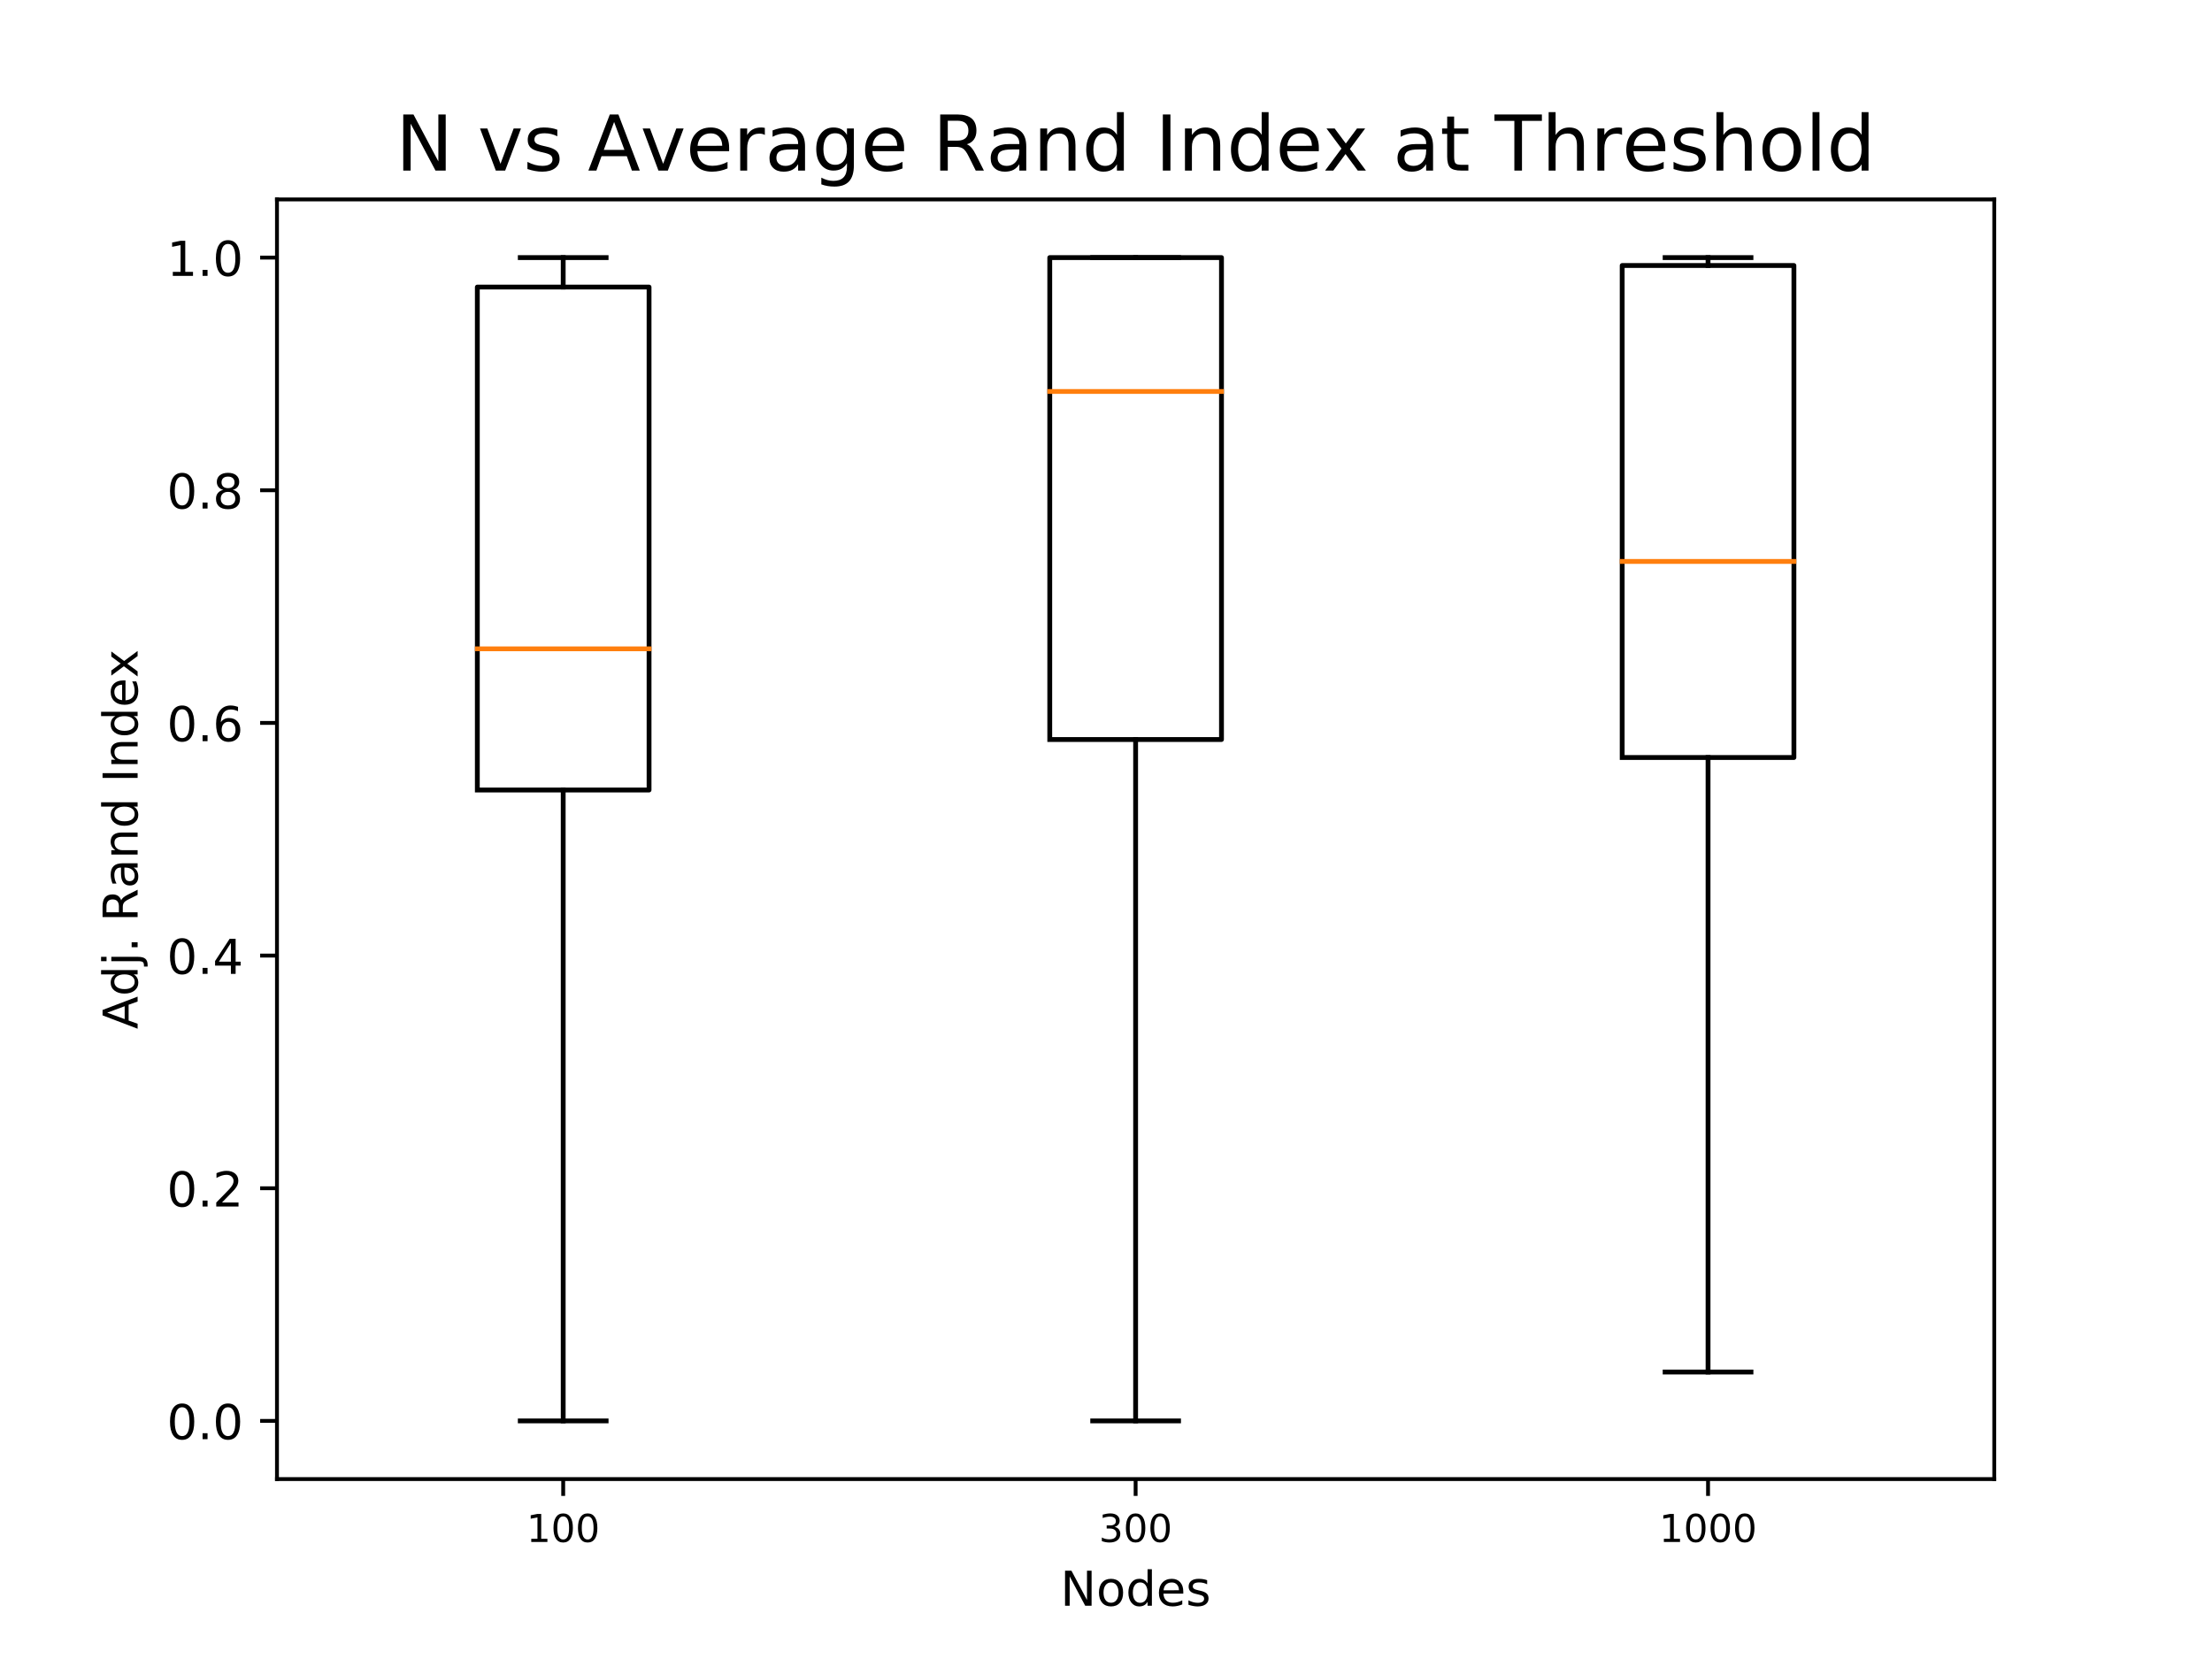
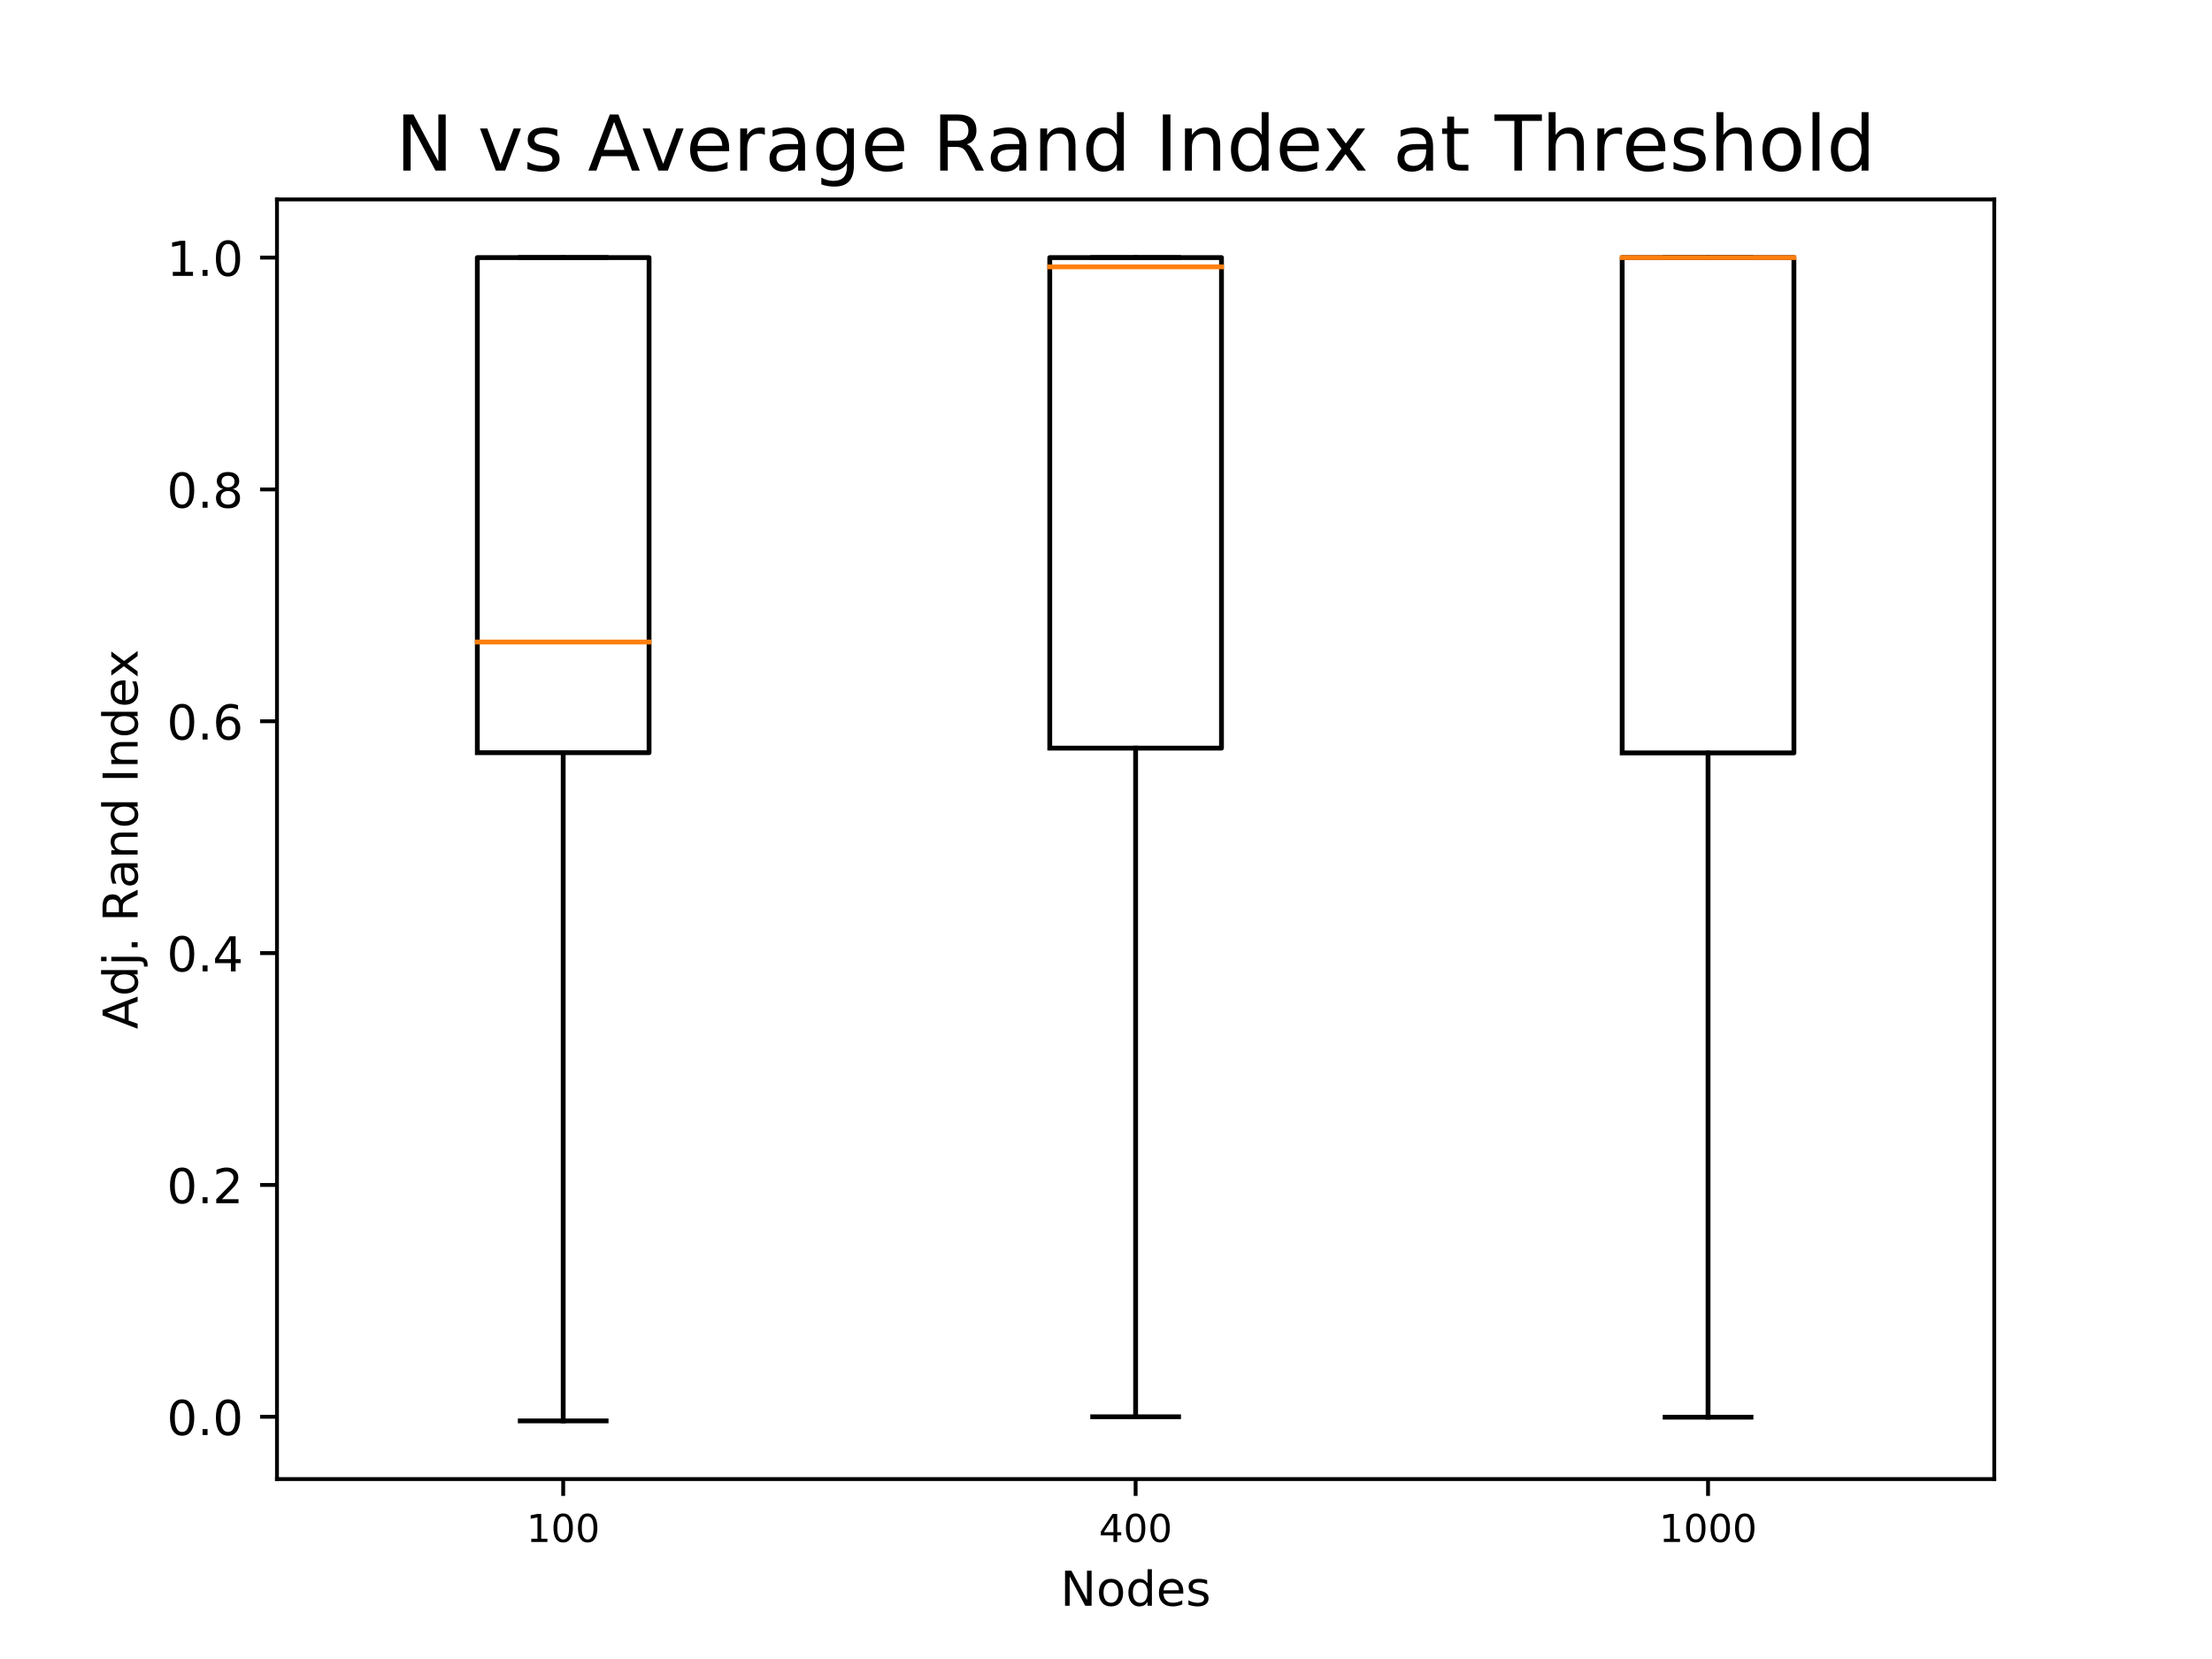
<svg xmlns="http://www.w3.org/2000/svg" xmlns:xlink="http://www.w3.org/1999/xlink" height="345pt" version="1.1" viewBox="0 0 460 345" width="460pt">
  <defs>
    <style type="text/css">
*{stroke-linecap:butt;stroke-linejoin:round;}
  </style>
  </defs>
  <g id="figure_1">
    <g id="patch_1">
      <path d="M 0 345.6  L 460.8 345.6  L 460.8 0  L 0 0  z " style="fill:#ffffff;" />
    </g>
    <g id="axes_1">
      <g id="patch_2">
        <path d="M 57.6 307.584  L 414.72 307.584  L 414.72 41.472  L 57.6 41.472  z " style="fill:#ffffff;" />
      </g>
      <g id="matplotlib.axis_1">
        <g id="xtick_1">
          <g id="line2d_1">
            <defs>
-               <path d="M 0 0  L 0 3.5  " id="mf83cf9d463" style="stroke:#000000;stroke-width:0.8;" />
-             </defs>
-             <g>
-               <use style="stroke:#000000;stroke-width:0.8;" x="117.12" xlink:href="#mf83cf9d463" y="307.584" />
+               <path d="M 0 0  L 0 3.5  " id="m5e133d4afe" style="stroke:#000000;stroke-width:0.8;" />
+             </defs>
+             <g>
+               <use style="stroke:#000000;stroke-width:0.8;" x="117.12" xlink:href="#m5e133d4afe" y="307.584" />
            </g>
          </g>
          <g id="text_1">
            <defs>
              <path d="M 12.406 8.297  L 28.516 8.297  L 28.516 63.922  L 10.984 60.406  L 10.984 69.391  L 28.422 72.906  L 38.281 72.906  L 38.281 8.297  L 54.391 8.297  L 54.391 0  L 12.406 0  z " id="DejaVuSans-31" />
              <path d="M 31.781 66.406  Q 24.172 66.406 20.328 58.906  Q 16.5 51.422 16.5 36.375  Q 16.5 21.391 20.328 13.891  Q 24.172 6.391 31.781 6.391  Q 39.453 6.391 43.281 13.891  Q 47.125 21.391 47.125 36.375  Q 47.125 51.422 43.281 58.906  Q 39.453 66.406 31.781 66.406  z M 31.781 74.219  Q 44.047 74.219 50.516 64.516  Q 56.984 54.828 56.984 36.375  Q 56.984 17.969 50.516 8.266  Q 44.047 -1.422 31.781 -1.422  Q 19.531 -1.422 13.062 8.266  Q 6.594 17.969 6.594 36.375  Q 6.594 54.828 13.062 64.516  Q 19.531 74.219 31.781 74.219  z " id="DejaVuSans-30" />
            </defs>
            <g transform="translate(109.485 320.6628)scale(0.08 -0.08)">
              <use xlink:href="#DejaVuSans-31" />
              <use x="63.623" xlink:href="#DejaVuSans-30" />
              <use x="127.246" xlink:href="#DejaVuSans-30" />
            </g>
          </g>
        </g>
        <g id="xtick_2">
          <g id="line2d_2">
            <g>
-               <use style="stroke:#000000;stroke-width:0.8;" x="236.16" xlink:href="#mf83cf9d463" y="307.584" />
+               <use style="stroke:#000000;stroke-width:0.8;" x="236.16" xlink:href="#m5e133d4afe" y="307.584" />
            </g>
          </g>
          <g id="text_2">
            <defs>
-               <path d="M 40.578 39.312  Q 47.656 37.797 51.625 33  Q 55.609 28.219 55.609 21.188  Q 55.609 10.406 48.188 4.484  Q 40.766 -1.422 27.094 -1.422  Q 22.516 -1.422 17.656 -0.516  Q 12.797 0.391 7.625 2.203  L 7.625 11.719  Q 11.719 9.328 16.594 8.109  Q 21.484 6.891 26.812 6.891  Q 36.078 6.891 40.938 10.547  Q 45.797 14.203 45.797 21.188  Q 45.797 27.641 41.281 31.266  Q 36.766 34.906 28.719 34.906  L 20.219 34.906  L 20.219 43.016  L 29.109 43.016  Q 36.375 43.016 40.234 45.922  Q 44.094 48.828 44.094 54.297  Q 44.094 59.906 40.109 62.906  Q 36.141 65.922 28.719 65.922  Q 24.656 65.922 20.016 65.031  Q 15.375 64.156 9.812 62.312  L 9.812 71.094  Q 15.438 72.656 20.344 73.438  Q 25.25 74.219 29.594 74.219  Q 40.828 74.219 47.359 69.109  Q 53.906 64.016 53.906 55.328  Q 53.906 49.266 50.438 45.094  Q 46.969 40.922 40.578 39.312  z " id="DejaVuSans-33" />
+               <path d="M 37.797 64.312  L 12.891 25.391  L 37.797 25.391  z M 35.203 72.906  L 47.609 72.906  L 47.609 25.391  L 58.016 25.391  L 58.016 17.188  L 47.609 17.188  L 47.609 0  L 37.797 0  L 37.797 17.188  L 4.891 17.188  L 4.891 26.703  z " id="DejaVuSans-34" />
            </defs>
            <g transform="translate(228.525 320.6628)scale(0.08 -0.08)">
-               <use xlink:href="#DejaVuSans-33" />
+               <use xlink:href="#DejaVuSans-34" />
              <use x="63.623" xlink:href="#DejaVuSans-30" />
              <use x="127.246" xlink:href="#DejaVuSans-30" />
            </g>
          </g>
        </g>
        <g id="xtick_3">
          <g id="line2d_3">
            <g>
-               <use style="stroke:#000000;stroke-width:0.8;" x="355.2" xlink:href="#mf83cf9d463" y="307.584" />
+               <use style="stroke:#000000;stroke-width:0.8;" x="355.2" xlink:href="#m5e133d4afe" y="307.584" />
            </g>
          </g>
          <g id="text_3">
            <g transform="translate(345.02 320.6628)scale(0.08 -0.08)">
              <use xlink:href="#DejaVuSans-31" />
              <use x="63.623" xlink:href="#DejaVuSans-30" />
              <use x="127.246" xlink:href="#DejaVuSans-30" />
              <use x="190.869" xlink:href="#DejaVuSans-30" />
            </g>
          </g>
        </g>
        <g id="text_4">
          <defs>
            <path d="M 9.812 72.906  L 23.094 72.906  L 55.422 11.922  L 55.422 72.906  L 64.984 72.906  L 64.984 0  L 51.703 0  L 19.391 60.984  L 19.391 0  L 9.812 0  z " id="DejaVuSans-4e" />
            <path d="M 30.609 48.391  Q 23.391 48.391 19.188 42.75  Q 14.984 37.109 14.984 27.297  Q 14.984 17.484 19.156 11.844  Q 23.344 6.203 30.609 6.203  Q 37.797 6.203 41.984 11.859  Q 46.188 17.531 46.188 27.297  Q 46.188 37.016 41.984 42.703  Q 37.797 48.391 30.609 48.391  z M 30.609 56  Q 42.328 56 49.016 48.375  Q 55.719 40.766 55.719 27.297  Q 55.719 13.875 49.016 6.219  Q 42.328 -1.422 30.609 -1.422  Q 18.844 -1.422 12.172 6.219  Q 5.516 13.875 5.516 27.297  Q 5.516 40.766 12.172 48.375  Q 18.844 56 30.609 56  z " id="DejaVuSans-6f" />
            <path d="M 45.406 46.391  L 45.406 75.984  L 54.391 75.984  L 54.391 0  L 45.406 0  L 45.406 8.203  Q 42.578 3.328 38.25 0.953  Q 33.938 -1.422 27.875 -1.422  Q 17.969 -1.422 11.734 6.484  Q 5.516 14.406 5.516 27.297  Q 5.516 40.188 11.734 48.094  Q 17.969 56 27.875 56  Q 33.938 56 38.25 53.625  Q 42.578 51.266 45.406 46.391  z M 14.797 27.297  Q 14.797 17.391 18.875 11.75  Q 22.953 6.109 30.078 6.109  Q 37.203 6.109 41.297 11.75  Q 45.406 17.391 45.406 27.297  Q 45.406 37.203 41.297 42.844  Q 37.203 48.484 30.078 48.484  Q 22.953 48.484 18.875 42.844  Q 14.797 37.203 14.797 27.297  z " id="DejaVuSans-64" />
            <path d="M 56.203 29.594  L 56.203 25.203  L 14.891 25.203  Q 15.484 15.922 20.484 11.062  Q 25.484 6.203 34.422 6.203  Q 39.594 6.203 44.453 7.469  Q 49.312 8.734 54.109 11.281  L 54.109 2.781  Q 49.266 0.734 44.188 -0.344  Q 39.109 -1.422 33.891 -1.422  Q 20.797 -1.422 13.156 6.188  Q 5.516 13.812 5.516 26.812  Q 5.516 40.234 12.766 48.109  Q 20.016 56 32.328 56  Q 43.359 56 49.781 48.891  Q 56.203 41.797 56.203 29.594  z M 47.219 32.234  Q 47.125 39.594 43.094 43.984  Q 39.062 48.391 32.422 48.391  Q 24.906 48.391 20.391 44.141  Q 15.875 39.891 15.188 32.172  z " id="DejaVuSans-65" />
            <path d="M 44.281 53.078  L 44.281 44.578  Q 40.484 46.531 36.375 47.5  Q 32.281 48.484 27.875 48.484  Q 21.188 48.484 17.844 46.438  Q 14.5 44.391 14.5 40.281  Q 14.5 37.156 16.891 35.375  Q 19.281 33.594 26.516 31.984  L 29.594 31.297  Q 39.156 29.25 43.188 25.516  Q 47.219 21.781 47.219 15.094  Q 47.219 7.469 41.188 3.016  Q 35.156 -1.422 24.609 -1.422  Q 20.219 -1.422 15.453 -0.562  Q 10.688 0.297 5.422 2  L 5.422 11.281  Q 10.406 8.688 15.234 7.391  Q 20.062 6.109 24.812 6.109  Q 31.156 6.109 34.562 8.281  Q 37.984 10.453 37.984 14.406  Q 37.984 18.062 35.516 20.016  Q 33.062 21.969 24.703 23.781  L 21.578 24.516  Q 13.234 26.266 9.516 29.906  Q 5.812 33.547 5.812 39.891  Q 5.812 47.609 11.281 51.797  Q 16.75 56 26.812 56  Q 31.781 56 36.172 55.266  Q 40.578 54.547 44.281 53.078  z " id="DejaVuSans-73" />
          </defs>
          <g transform="translate(220.5045 333.9249)scale(0.1 -0.1)">
            <use xlink:href="#DejaVuSans-4e" />
            <use x="74.805" xlink:href="#DejaVuSans-6f" />
            <use x="135.986" xlink:href="#DejaVuSans-64" />
            <use x="199.463" xlink:href="#DejaVuSans-65" />
            <use x="260.986" xlink:href="#DejaVuSans-73" />
          </g>
        </g>
      </g>
      <g id="matplotlib.axis_2">
        <g id="ytick_1">
          <g id="line2d_4">
            <defs>
-               <path d="M 0 0  L -3.5 0  " id="meaf7bb1269" style="stroke:#000000;stroke-width:0.8;" />
-             </defs>
-             <g>
-               <use style="stroke:#000000;stroke-width:0.8;" x="57.6" xlink:href="#meaf7bb1269" y="295.488" />
+               <path d="M 0 0  L -3.5 0  " id="m985cac7be4" style="stroke:#000000;stroke-width:0.8;" />
+             </defs>
+             <g>
+               <use style="stroke:#000000;stroke-width:0.8;" x="57.6" xlink:href="#m985cac7be4" y="294.627" />
            </g>
          </g>
          <g id="text_5">
            <defs>
              <path d="M 10.688 12.406  L 21 12.406  L 21 0  L 10.688 0  z " id="DejaVuSans-2e" />
            </defs>
-             <g transform="translate(34.69687 299.2872)scale(0.1 -0.1)">
+             <g transform="translate(34.69687 298.4261)scale(0.1 -0.1)">
              <use xlink:href="#DejaVuSans-30" />
              <use x="63.623" xlink:href="#DejaVuSans-2e" />
              <use x="95.41" xlink:href="#DejaVuSans-30" />
            </g>
          </g>
        </g>
        <g id="ytick_2">
          <g id="line2d_5">
            <g>
-               <use style="stroke:#000000;stroke-width:0.8;" x="57.6" xlink:href="#meaf7bb1269" y="247.104" />
+               <use style="stroke:#000000;stroke-width:0.8;" x="57.6" xlink:href="#m985cac7be4" y="246.415" />
            </g>
          </g>
          <g id="text_6">
            <defs>
              <path d="M 19.188 8.297  L 53.609 8.297  L 53.609 0  L 7.328 0  L 7.328 8.297  Q 12.938 14.109 22.625 23.891  Q 32.328 33.688 34.812 36.531  Q 39.547 41.844 41.422 45.531  Q 43.312 49.219 43.312 52.781  Q 43.312 58.594 39.234 62.25  Q 35.156 65.922 28.609 65.922  Q 23.969 65.922 18.812 64.312  Q 13.672 62.703 7.812 59.422  L 7.812 69.391  Q 13.766 71.781 18.938 73  Q 24.125 74.219 28.422 74.219  Q 39.75 74.219 46.484 68.547  Q 53.219 62.891 53.219 53.422  Q 53.219 48.922 51.531 44.891  Q 49.859 40.875 45.406 35.406  Q 44.188 33.984 37.641 27.219  Q 31.109 20.453 19.188 8.297  z " id="DejaVuSans-32" />
            </defs>
-             <g transform="translate(34.69687 250.9032)scale(0.1 -0.1)">
+             <g transform="translate(34.69687 250.2143)scale(0.1 -0.1)">
              <use xlink:href="#DejaVuSans-30" />
              <use x="63.623" xlink:href="#DejaVuSans-2e" />
              <use x="95.41" xlink:href="#DejaVuSans-32" />
            </g>
          </g>
        </g>
        <g id="ytick_3">
          <g id="line2d_6">
            <g>
-               <use style="stroke:#000000;stroke-width:0.8;" x="57.6" xlink:href="#meaf7bb1269" y="198.72" />
+               <use style="stroke:#000000;stroke-width:0.8;" x="57.6" xlink:href="#m985cac7be4" y="198.203" />
            </g>
          </g>
          <g id="text_7">
-             <defs>
-               <path d="M 37.797 64.312  L 12.891 25.391  L 37.797 25.391  z M 35.203 72.906  L 47.609 72.906  L 47.609 25.391  L 58.016 25.391  L 58.016 17.188  L 47.609 17.188  L 47.609 0  L 37.797 0  L 37.797 17.188  L 4.891 17.188  L 4.891 26.703  z " id="DejaVuSans-34" />
-             </defs>
-             <g transform="translate(34.69687 202.5192)scale(0.1 -0.1)">
+             <g transform="translate(34.69687 202.0025)scale(0.1 -0.1)">
              <use xlink:href="#DejaVuSans-30" />
              <use x="63.623" xlink:href="#DejaVuSans-2e" />
              <use x="95.41" xlink:href="#DejaVuSans-34" />
            </g>
          </g>
        </g>
        <g id="ytick_4">
          <g id="line2d_7">
            <g>
-               <use style="stroke:#000000;stroke-width:0.8;" x="57.6" xlink:href="#meaf7bb1269" y="150.336" />
+               <use style="stroke:#000000;stroke-width:0.8;" x="57.6" xlink:href="#m985cac7be4" y="149.992" />
            </g>
          </g>
          <g id="text_8">
            <defs>
              <path d="M 33.016 40.375  Q 26.375 40.375 22.484 35.828  Q 18.609 31.297 18.609 23.391  Q 18.609 15.531 22.484 10.953  Q 26.375 6.391 33.016 6.391  Q 39.656 6.391 43.531 10.953  Q 47.406 15.531 47.406 23.391  Q 47.406 31.297 43.531 35.828  Q 39.656 40.375 33.016 40.375  z M 52.594 71.297  L 52.594 62.312  Q 48.875 64.062 45.094 64.984  Q 41.312 65.922 37.594 65.922  Q 27.828 65.922 22.672 59.328  Q 17.531 52.734 16.797 39.406  Q 19.672 43.656 24.016 45.922  Q 28.375 48.188 33.594 48.188  Q 44.578 48.188 50.953 41.516  Q 57.328 34.859 57.328 23.391  Q 57.328 12.156 50.688 5.359  Q 44.047 -1.422 33.016 -1.422  Q 20.359 -1.422 13.672 8.266  Q 6.984 17.969 6.984 36.375  Q 6.984 53.656 15.188 63.938  Q 23.391 74.219 37.203 74.219  Q 40.922 74.219 44.703 73.484  Q 48.484 72.75 52.594 71.297  z " id="DejaVuSans-36" />
            </defs>
-             <g transform="translate(34.69687 154.1352)scale(0.1 -0.1)">
+             <g transform="translate(34.69687 153.7908)scale(0.1 -0.1)">
              <use xlink:href="#DejaVuSans-30" />
              <use x="63.623" xlink:href="#DejaVuSans-2e" />
              <use x="95.41" xlink:href="#DejaVuSans-36" />
            </g>
          </g>
        </g>
        <g id="ytick_5">
          <g id="line2d_8">
            <g>
-               <use style="stroke:#000000;stroke-width:0.8;" x="57.6" xlink:href="#meaf7bb1269" y="101.952" />
+               <use style="stroke:#000000;stroke-width:0.8;" x="57.6" xlink:href="#m985cac7be4" y="101.78" />
            </g>
          </g>
          <g id="text_9">
            <defs>
              <path d="M 31.781 34.625  Q 24.75 34.625 20.719 30.859  Q 16.703 27.094 16.703 20.516  Q 16.703 13.922 20.719 10.156  Q 24.75 6.391 31.781 6.391  Q 38.812 6.391 42.859 10.172  Q 46.922 13.969 46.922 20.516  Q 46.922 27.094 42.891 30.859  Q 38.875 34.625 31.781 34.625  z M 21.922 38.812  Q 15.578 40.375 12.031 44.719  Q 8.5 49.078 8.5 55.328  Q 8.5 64.062 14.719 69.141  Q 20.953 74.219 31.781 74.219  Q 42.672 74.219 48.875 69.141  Q 55.078 64.062 55.078 55.328  Q 55.078 49.078 51.531 44.719  Q 48 40.375 41.703 38.812  Q 48.828 37.156 52.797 32.312  Q 56.781 27.484 56.781 20.516  Q 56.781 9.906 50.312 4.234  Q 43.844 -1.422 31.781 -1.422  Q 19.734 -1.422 13.25 4.234  Q 6.781 9.906 6.781 20.516  Q 6.781 27.484 10.781 32.312  Q 14.797 37.156 21.922 38.812  z M 18.312 54.391  Q 18.312 48.734 21.844 45.562  Q 25.391 42.391 31.781 42.391  Q 38.141 42.391 41.719 45.562  Q 45.312 48.734 45.312 54.391  Q 45.312 60.062 41.719 63.234  Q 38.141 66.406 31.781 66.406  Q 25.391 66.406 21.844 63.234  Q 18.312 60.062 18.312 54.391  z " id="DejaVuSans-38" />
            </defs>
-             <g transform="translate(34.69687 105.7512)scale(0.1 -0.1)">
+             <g transform="translate(34.69687 105.579)scale(0.1 -0.1)">
              <use xlink:href="#DejaVuSans-30" />
              <use x="63.623" xlink:href="#DejaVuSans-2e" />
              <use x="95.41" xlink:href="#DejaVuSans-38" />
            </g>
          </g>
        </g>
        <g id="ytick_6">
          <g id="line2d_9">
            <g>
-               <use style="stroke:#000000;stroke-width:0.8;" x="57.6" xlink:href="#meaf7bb1269" y="53.568" />
+               <use style="stroke:#000000;stroke-width:0.8;" x="57.6" xlink:href="#m985cac7be4" y="53.568" />
            </g>
          </g>
          <g id="text_10">
            <g transform="translate(34.69687 57.36722)scale(0.1 -0.1)">
              <use xlink:href="#DejaVuSans-31" />
              <use x="63.623" xlink:href="#DejaVuSans-2e" />
              <use x="95.41" xlink:href="#DejaVuSans-30" />
            </g>
          </g>
        </g>
        <g id="text_11">
          <defs>
            <path d="M 34.188 63.188  L 20.797 26.906  L 47.609 26.906  z M 28.609 72.906  L 39.797 72.906  L 67.578 0  L 57.328 0  L 50.688 18.703  L 17.828 18.703  L 11.188 0  L 0.781 0  z " id="DejaVuSans-41" />
            <path d="M 9.422 54.688  L 18.406 54.688  L 18.406 -0.984  Q 18.406 -11.422 14.422 -16.109  Q 10.453 -20.797 1.609 -20.797  L -1.812 -20.797  L -1.812 -13.188  L 0.594 -13.188  Q 5.719 -13.188 7.562 -10.812  Q 9.422 -8.453 9.422 -0.984  z M 9.422 75.984  L 18.406 75.984  L 18.406 64.594  L 9.422 64.594  z " id="DejaVuSans-6a" />
            <path id="DejaVuSans-20" />
            <path d="M 44.391 34.188  Q 47.562 33.109 50.562 29.594  Q 53.562 26.078 56.594 19.922  L 66.609 0  L 56 0  L 46.688 18.703  Q 43.062 26.031 39.672 28.422  Q 36.281 30.812 30.422 30.812  L 19.672 30.812  L 19.672 0  L 9.812 0  L 9.812 72.906  L 32.078 72.906  Q 44.578 72.906 50.734 67.672  Q 56.891 62.453 56.891 51.906  Q 56.891 45.016 53.688 40.469  Q 50.484 35.938 44.391 34.188  z M 19.672 64.797  L 19.672 38.922  L 32.078 38.922  Q 39.203 38.922 42.844 42.219  Q 46.484 45.516 46.484 51.906  Q 46.484 58.297 42.844 61.547  Q 39.203 64.797 32.078 64.797  z " id="DejaVuSans-52" />
            <path d="M 34.281 27.484  Q 23.391 27.484 19.188 25  Q 14.984 22.516 14.984 16.5  Q 14.984 11.719 18.141 8.906  Q 21.297 6.109 26.703 6.109  Q 34.188 6.109 38.703 11.406  Q 43.219 16.703 43.219 25.484  L 43.219 27.484  z M 52.203 31.203  L 52.203 0  L 43.219 0  L 43.219 8.297  Q 40.141 3.328 35.547 0.953  Q 30.953 -1.422 24.312 -1.422  Q 15.922 -1.422 10.953 3.297  Q 6 8.016 6 15.922  Q 6 25.141 12.172 29.828  Q 18.359 34.516 30.609 34.516  L 43.219 34.516  L 43.219 35.406  Q 43.219 41.609 39.141 45  Q 35.062 48.391 27.688 48.391  Q 23 48.391 18.547 47.266  Q 14.109 46.141 10.016 43.891  L 10.016 52.203  Q 14.938 54.109 19.578 55.047  Q 24.219 56 28.609 56  Q 40.484 56 46.344 49.844  Q 52.203 43.703 52.203 31.203  z " id="DejaVuSans-61" />
            <path d="M 54.891 33.016  L 54.891 0  L 45.906 0  L 45.906 32.719  Q 45.906 40.484 42.875 44.328  Q 39.844 48.188 33.797 48.188  Q 26.516 48.188 22.312 43.547  Q 18.109 38.922 18.109 30.906  L 18.109 0  L 9.078 0  L 9.078 54.688  L 18.109 54.688  L 18.109 46.188  Q 21.344 51.125 25.703 53.562  Q 30.078 56 35.797 56  Q 45.219 56 50.047 50.172  Q 54.891 44.344 54.891 33.016  z " id="DejaVuSans-6e" />
            <path d="M 9.812 72.906  L 19.672 72.906  L 19.672 0  L 9.812 0  z " id="DejaVuSans-49" />
            <path d="M 54.891 54.688  L 35.109 28.078  L 55.906 0  L 45.312 0  L 29.391 21.484  L 13.484 0  L 2.875 0  L 24.125 28.609  L 4.688 54.688  L 15.281 54.688  L 29.781 35.203  L 44.281 54.688  z " id="DejaVuSans-78" />
          </defs>
          <g transform="translate(28.61719 214.0108)rotate(-90)scale(0.1 -0.1)">
            <use xlink:href="#DejaVuSans-41" />
            <use x="68.393" xlink:href="#DejaVuSans-64" />
            <use x="131.869" xlink:href="#DejaVuSans-6a" />
            <use x="159.652" xlink:href="#DejaVuSans-2e" />
            <use x="191.439" xlink:href="#DejaVuSans-20" />
            <use x="223.227" xlink:href="#DejaVuSans-52" />
            <use x="292.678" xlink:href="#DejaVuSans-61" />
            <use x="353.957" xlink:href="#DejaVuSans-6e" />
            <use x="417.336" xlink:href="#DejaVuSans-64" />
            <use x="480.812" xlink:href="#DejaVuSans-20" />
            <use x="512.6" xlink:href="#DejaVuSans-49" />
            <use x="542.092" xlink:href="#DejaVuSans-6e" />
            <use x="605.471" xlink:href="#DejaVuSans-64" />
            <use x="668.947" xlink:href="#DejaVuSans-65" />
            <use x="730.455" xlink:href="#DejaVuSans-78" />
          </g>
        </g>
      </g>
      <g id="line2d_10">
-         <path clip-path="url(#pab28faed1f)" d="M 99.264 164.286  L 134.976 164.286  L 134.976 59.698  L 99.264 59.698  L 99.264 164.286  " style="fill:none;stroke:#000000;stroke-linecap:square;" />
+         <path clip-path="url(#pc27f3392c7)" d="M 99.264 156.522  L 134.976 156.522  L 134.976 53.568  L 99.264 53.568  L 99.264 156.522  " style="fill:none;stroke:#000000;stroke-linecap:square;" />
      </g>
      <g id="line2d_11">
-         <path clip-path="url(#pab28faed1f)" d="M 117.12 164.286  L 117.12 295.488  " style="fill:none;stroke:#000000;stroke-linecap:square;" />
+         <path clip-path="url(#pc27f3392c7)" d="M 117.12 156.522  L 117.12 295.488  " style="fill:none;stroke:#000000;stroke-linecap:square;" />
      </g>
      <g id="line2d_12">
-         <path clip-path="url(#pab28faed1f)" d="M 117.12 59.698  L 117.12 53.568  " style="fill:none;stroke:#000000;stroke-linecap:square;" />
+         <path clip-path="url(#pc27f3392c7)" d="M 117.12 53.568  L 117.12 53.568  " style="fill:none;stroke:#000000;stroke-linecap:square;" />
      </g>
      <g id="line2d_13">
-         <path clip-path="url(#pab28faed1f)" d="M 108.192 295.488  L 126.048 295.488  " style="fill:none;stroke:#000000;stroke-linecap:square;" />
+         <path clip-path="url(#pc27f3392c7)" d="M 108.192 295.488  L 126.048 295.488  " style="fill:none;stroke:#000000;stroke-linecap:square;" />
      </g>
      <g id="line2d_14">
-         <path clip-path="url(#pab28faed1f)" d="M 108.192 53.568  L 126.048 53.568  " style="fill:none;stroke:#000000;stroke-linecap:square;" />
+         <path clip-path="url(#pc27f3392c7)" d="M 108.192 53.568  L 126.048 53.568  " style="fill:none;stroke:#000000;stroke-linecap:square;" />
      </g>
      <g id="line2d_15" />
      <g id="line2d_16">
-         <path clip-path="url(#pab28faed1f)" d="M 218.304 153.787  L 254.016 153.787  L 254.016 53.568  L 218.304 53.568  L 218.304 153.787  " style="fill:none;stroke:#000000;stroke-linecap:square;" />
+         <path clip-path="url(#pc27f3392c7)" d="M 218.304 155.576  L 254.016 155.576  L 254.016 53.568  L 218.304 53.568  L 218.304 155.576  " style="fill:none;stroke:#000000;stroke-linecap:square;" />
      </g>
      <g id="line2d_17">
-         <path clip-path="url(#pab28faed1f)" d="M 236.16 153.787  L 236.16 295.488  " style="fill:none;stroke:#000000;stroke-linecap:square;" />
+         <path clip-path="url(#pc27f3392c7)" d="M 236.16 155.576  L 236.16 294.627  " style="fill:none;stroke:#000000;stroke-linecap:square;" />
      </g>
      <g id="line2d_18">
-         <path clip-path="url(#pab28faed1f)" d="M 236.16 53.568  L 236.16 53.568  " style="fill:none;stroke:#000000;stroke-linecap:square;" />
+         <path clip-path="url(#pc27f3392c7)" d="M 236.16 53.568  L 236.16 53.568  " style="fill:none;stroke:#000000;stroke-linecap:square;" />
      </g>
      <g id="line2d_19">
-         <path clip-path="url(#pab28faed1f)" d="M 227.232 295.488  L 245.088 295.488  " style="fill:none;stroke:#000000;stroke-linecap:square;" />
+         <path clip-path="url(#pc27f3392c7)" d="M 227.232 294.627  L 245.088 294.627  " style="fill:none;stroke:#000000;stroke-linecap:square;" />
      </g>
      <g id="line2d_20">
-         <path clip-path="url(#pab28faed1f)" d="M 227.232 53.568  L 245.088 53.568  " style="fill:none;stroke:#000000;stroke-linecap:square;" />
+         <path clip-path="url(#pc27f3392c7)" d="M 227.232 53.568  L 245.088 53.568  " style="fill:none;stroke:#000000;stroke-linecap:square;" />
      </g>
      <g id="line2d_21" />
      <g id="line2d_22">
-         <path clip-path="url(#pab28faed1f)" d="M 337.344 157.53  L 373.056 157.53  L 373.056 55.212  L 337.344 55.212  L 337.344 157.53  " style="fill:none;stroke:#000000;stroke-linecap:square;" />
+         <path clip-path="url(#pc27f3392c7)" d="M 337.344 156.572  L 373.056 156.572  L 373.056 53.568  L 337.344 53.568  L 337.344 156.572  " style="fill:none;stroke:#000000;stroke-linecap:square;" />
      </g>
      <g id="line2d_23">
-         <path clip-path="url(#pab28faed1f)" d="M 355.2 157.53  L 355.2 285.321  " style="fill:none;stroke:#000000;stroke-linecap:square;" />
+         <path clip-path="url(#pc27f3392c7)" d="M 355.2 156.572  L 355.2 294.715  " style="fill:none;stroke:#000000;stroke-linecap:square;" />
      </g>
      <g id="line2d_24">
-         <path clip-path="url(#pab28faed1f)" d="M 355.2 55.212  L 355.2 53.568  " style="fill:none;stroke:#000000;stroke-linecap:square;" />
+         <path clip-path="url(#pc27f3392c7)" d="M 355.2 53.568  L 355.2 53.568  " style="fill:none;stroke:#000000;stroke-linecap:square;" />
      </g>
      <g id="line2d_25">
-         <path clip-path="url(#pab28faed1f)" d="M 346.272 285.321  L 364.128 285.321  " style="fill:none;stroke:#000000;stroke-linecap:square;" />
+         <path clip-path="url(#pc27f3392c7)" d="M 346.272 294.715  L 364.128 294.715  " style="fill:none;stroke:#000000;stroke-linecap:square;" />
      </g>
      <g id="line2d_26">
-         <path clip-path="url(#pab28faed1f)" d="M 346.272 53.568  L 364.128 53.568  " style="fill:none;stroke:#000000;stroke-linecap:square;" />
+         <path clip-path="url(#pc27f3392c7)" d="M 346.272 53.568  L 364.128 53.568  " style="fill:none;stroke:#000000;stroke-linecap:square;" />
      </g>
      <g id="line2d_27" />
      <g id="line2d_28">
-         <path clip-path="url(#pab28faed1f)" d="M 99.264 134.926  L 134.976 134.926  " style="fill:none;stroke:#ff7f0e;stroke-linecap:square;" />
+         <path clip-path="url(#pc27f3392c7)" d="M 99.264 133.509  L 134.976 133.509  " style="fill:none;stroke:#ff7f0e;stroke-linecap:square;" />
      </g>
      <g id="line2d_29">
-         <path clip-path="url(#pab28faed1f)" d="M 218.304 81.409  L 254.016 81.409  " style="fill:none;stroke:#ff7f0e;stroke-linecap:square;" />
+         <path clip-path="url(#pc27f3392c7)" d="M 218.304 55.496  L 254.016 55.496  " style="fill:none;stroke:#ff7f0e;stroke-linecap:square;" />
      </g>
      <g id="line2d_30">
-         <path clip-path="url(#pab28faed1f)" d="M 337.344 116.752  L 373.056 116.752  " style="fill:none;stroke:#ff7f0e;stroke-linecap:square;" />
+         <path clip-path="url(#pc27f3392c7)" d="M 337.344 53.568  L 373.056 53.568  " style="fill:none;stroke:#ff7f0e;stroke-linecap:square;" />
      </g>
      <g id="patch_3">
        <path d="M 57.6 307.584  L 57.6 41.472  " style="fill:none;stroke:#000000;stroke-linecap:square;stroke-linejoin:miter;stroke-width:0.8;" />
      </g>
      <g id="patch_4">
        <path d="M 414.72 307.584  L 414.72 41.472  " style="fill:none;stroke:#000000;stroke-linecap:square;stroke-linejoin:miter;stroke-width:0.8;" />
      </g>
      <g id="patch_5">
        <path d="M 57.6 307.584  L 414.72 307.584  " style="fill:none;stroke:#000000;stroke-linecap:square;stroke-linejoin:miter;stroke-width:0.8;" />
      </g>
      <g id="patch_6">
        <path d="M 57.6 41.472  L 414.72 41.472  " style="fill:none;stroke:#000000;stroke-linecap:square;stroke-linejoin:miter;stroke-width:0.8;" />
      </g>
      <g id="text_12">
        <defs>
          <path d="M 2.984 54.688  L 12.5 54.688  L 29.594 8.797  L 46.688 54.688  L 56.203 54.688  L 35.688 0  L 23.484 0  z " id="DejaVuSans-76" />
          <path d="M 41.109 46.297  Q 39.594 47.172 37.812 47.578  Q 36.031 48 33.891 48  Q 26.266 48 22.188 43.047  Q 18.109 38.094 18.109 28.812  L 18.109 0  L 9.078 0  L 9.078 54.688  L 18.109 54.688  L 18.109 46.188  Q 20.953 51.172 25.484 53.578  Q 30.031 56 36.531 56  Q 37.453 56 38.578 55.875  Q 39.703 55.766 41.062 55.516  z " id="DejaVuSans-72" />
          <path d="M 45.406 27.984  Q 45.406 37.75 41.375 43.109  Q 37.359 48.484 30.078 48.484  Q 22.859 48.484 18.828 43.109  Q 14.797 37.75 14.797 27.984  Q 14.797 18.266 18.828 12.891  Q 22.859 7.516 30.078 7.516  Q 37.359 7.516 41.375 12.891  Q 45.406 18.266 45.406 27.984  z M 54.391 6.781  Q 54.391 -7.172 48.188 -13.984  Q 42 -20.797 29.203 -20.797  Q 24.469 -20.797 20.266 -20.094  Q 16.062 -19.391 12.109 -17.922  L 12.109 -9.188  Q 16.062 -11.328 19.922 -12.344  Q 23.781 -13.375 27.781 -13.375  Q 36.625 -13.375 41.016 -8.766  Q 45.406 -4.156 45.406 5.172  L 45.406 9.625  Q 42.625 4.781 38.281 2.391  Q 33.938 0 27.875 0  Q 17.828 0 11.672 7.656  Q 5.516 15.328 5.516 27.984  Q 5.516 40.672 11.672 48.328  Q 17.828 56 27.875 56  Q 33.938 56 38.281 53.609  Q 42.625 51.219 45.406 46.391  L 45.406 54.688  L 54.391 54.688  z " id="DejaVuSans-67" />
          <path d="M 18.312 70.219  L 18.312 54.688  L 36.812 54.688  L 36.812 47.703  L 18.312 47.703  L 18.312 18.016  Q 18.312 11.328 20.141 9.422  Q 21.969 7.516 27.594 7.516  L 36.812 7.516  L 36.812 0  L 27.594 0  Q 17.188 0 13.234 3.875  Q 9.281 7.766 9.281 18.016  L 9.281 47.703  L 2.688 47.703  L 2.688 54.688  L 9.281 54.688  L 9.281 70.219  z " id="DejaVuSans-74" />
          <path d="M -0.297 72.906  L 61.375 72.906  L 61.375 64.594  L 35.5 64.594  L 35.5 0  L 25.594 0  L 25.594 64.594  L -0.297 64.594  z " id="DejaVuSans-54" />
          <path d="M 54.891 33.016  L 54.891 0  L 45.906 0  L 45.906 32.719  Q 45.906 40.484 42.875 44.328  Q 39.844 48.188 33.797 48.188  Q 26.516 48.188 22.312 43.547  Q 18.109 38.922 18.109 30.906  L 18.109 0  L 9.078 0  L 9.078 75.984  L 18.109 75.984  L 18.109 46.188  Q 21.344 51.125 25.703 53.562  Q 30.078 56 35.797 56  Q 45.219 56 50.047 50.172  Q 54.891 44.344 54.891 33.016  z " id="DejaVuSans-68" />
          <path d="M 9.422 75.984  L 18.406 75.984  L 18.406 0  L 9.422 0  z " id="DejaVuSans-6c" />
        </defs>
        <g transform="translate(82.29125 35.472)scale(0.16 -0.16)">
          <use xlink:href="#DejaVuSans-4e" />
          <use x="74.805" xlink:href="#DejaVuSans-20" />
          <use x="106.592" xlink:href="#DejaVuSans-76" />
          <use x="165.771" xlink:href="#DejaVuSans-73" />
          <use x="217.871" xlink:href="#DejaVuSans-20" />
          <use x="249.658" xlink:href="#DejaVuSans-41" />
          <use x="317.988" xlink:href="#DejaVuSans-76" />
          <use x="377.168" xlink:href="#DejaVuSans-65" />
          <use x="438.691" xlink:href="#DejaVuSans-72" />
          <use x="479.805" xlink:href="#DejaVuSans-61" />
          <use x="541.084" xlink:href="#DejaVuSans-67" />
          <use x="604.561" xlink:href="#DejaVuSans-65" />
          <use x="666.084" xlink:href="#DejaVuSans-20" />
          <use x="697.871" xlink:href="#DejaVuSans-52" />
          <use x="767.322" xlink:href="#DejaVuSans-61" />
          <use x="828.602" xlink:href="#DejaVuSans-6e" />
          <use x="891.98" xlink:href="#DejaVuSans-64" />
          <use x="955.457" xlink:href="#DejaVuSans-20" />
          <use x="987.244" xlink:href="#DejaVuSans-49" />
          <use x="1016.736" xlink:href="#DejaVuSans-6e" />
          <use x="1080.115" xlink:href="#DejaVuSans-64" />
          <use x="1143.592" xlink:href="#DejaVuSans-65" />
          <use x="1205.1" xlink:href="#DejaVuSans-78" />
          <use x="1264.279" xlink:href="#DejaVuSans-20" />
          <use x="1296.066" xlink:href="#DejaVuSans-61" />
          <use x="1357.346" xlink:href="#DejaVuSans-74" />
          <use x="1396.555" xlink:href="#DejaVuSans-20" />
          <use x="1428.342" xlink:href="#DejaVuSans-54" />
          <use x="1489.426" xlink:href="#DejaVuSans-68" />
          <use x="1552.805" xlink:href="#DejaVuSans-72" />
          <use x="1593.887" xlink:href="#DejaVuSans-65" />
          <use x="1655.41" xlink:href="#DejaVuSans-73" />
          <use x="1707.51" xlink:href="#DejaVuSans-68" />
          <use x="1770.889" xlink:href="#DejaVuSans-6f" />
          <use x="1832.07" xlink:href="#DejaVuSans-6c" />
          <use x="1859.854" xlink:href="#DejaVuSans-64" />
        </g>
      </g>
    </g>
  </g>
  <defs>
-     <clipPath id="pab28faed1f">
+     <clipPath id="pc27f3392c7">
      <rect height="266.112" width="357.12" x="57.6" y="41.472" />
    </clipPath>
  </defs>
</svg>
